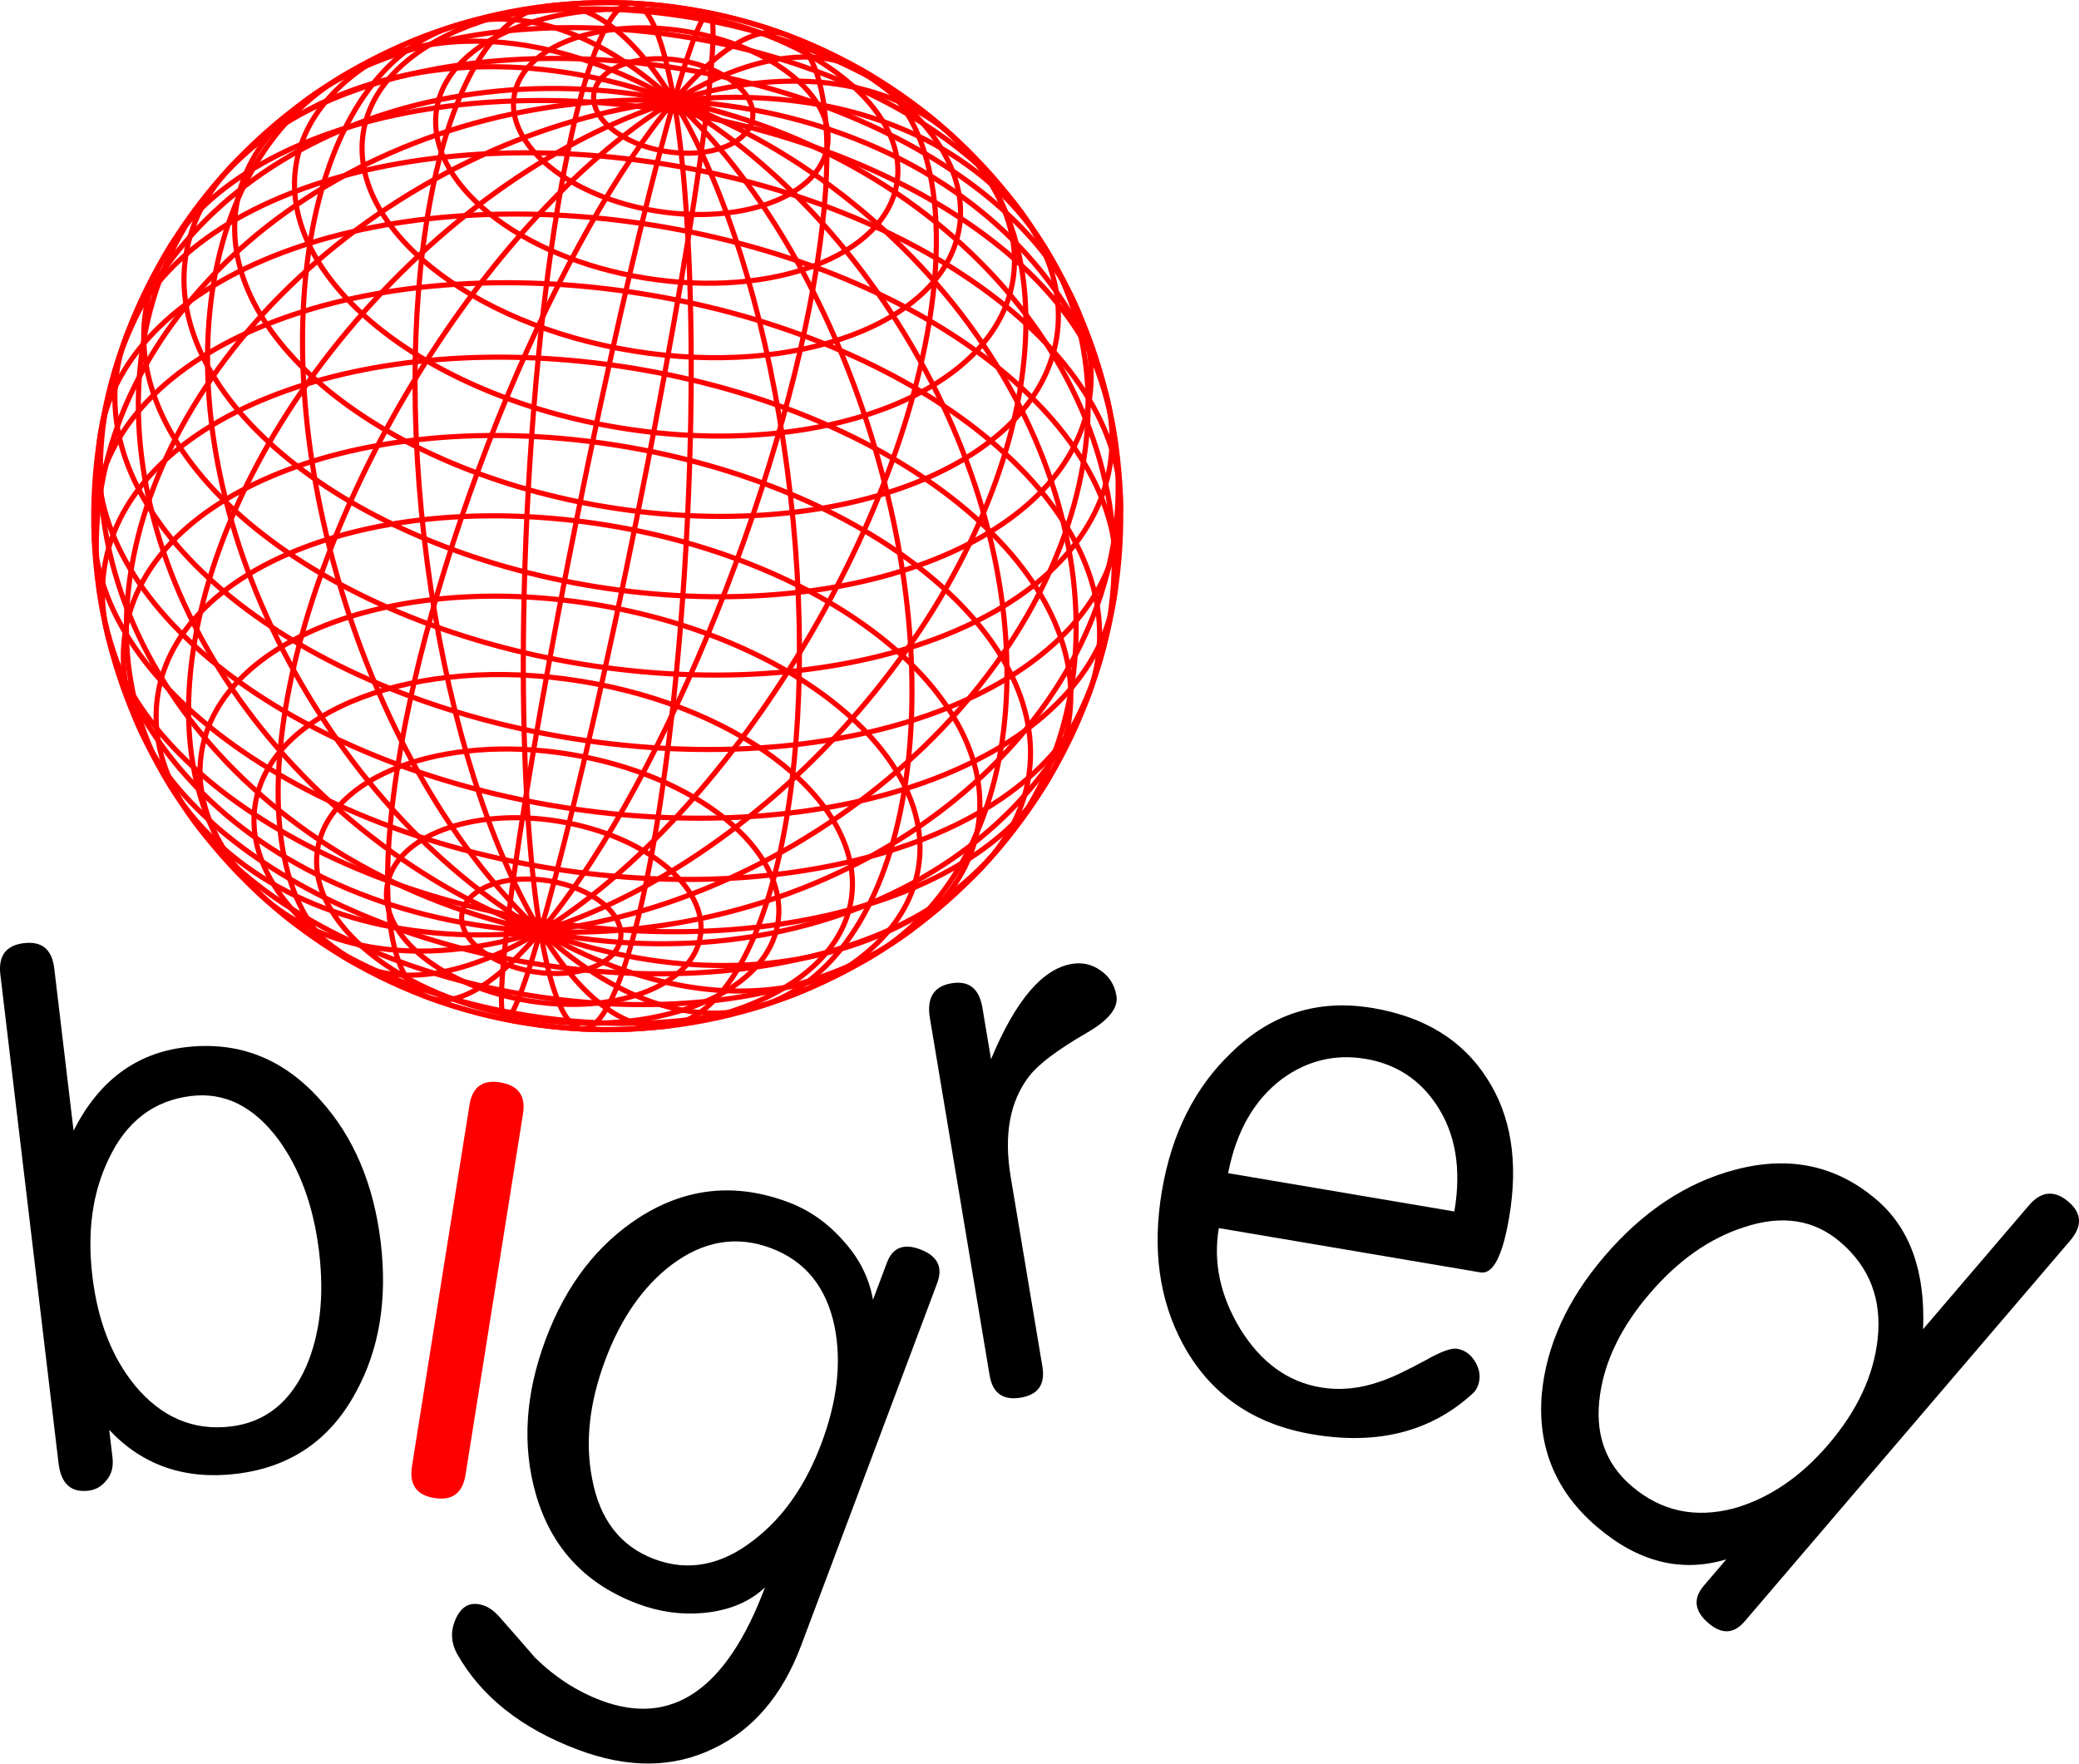
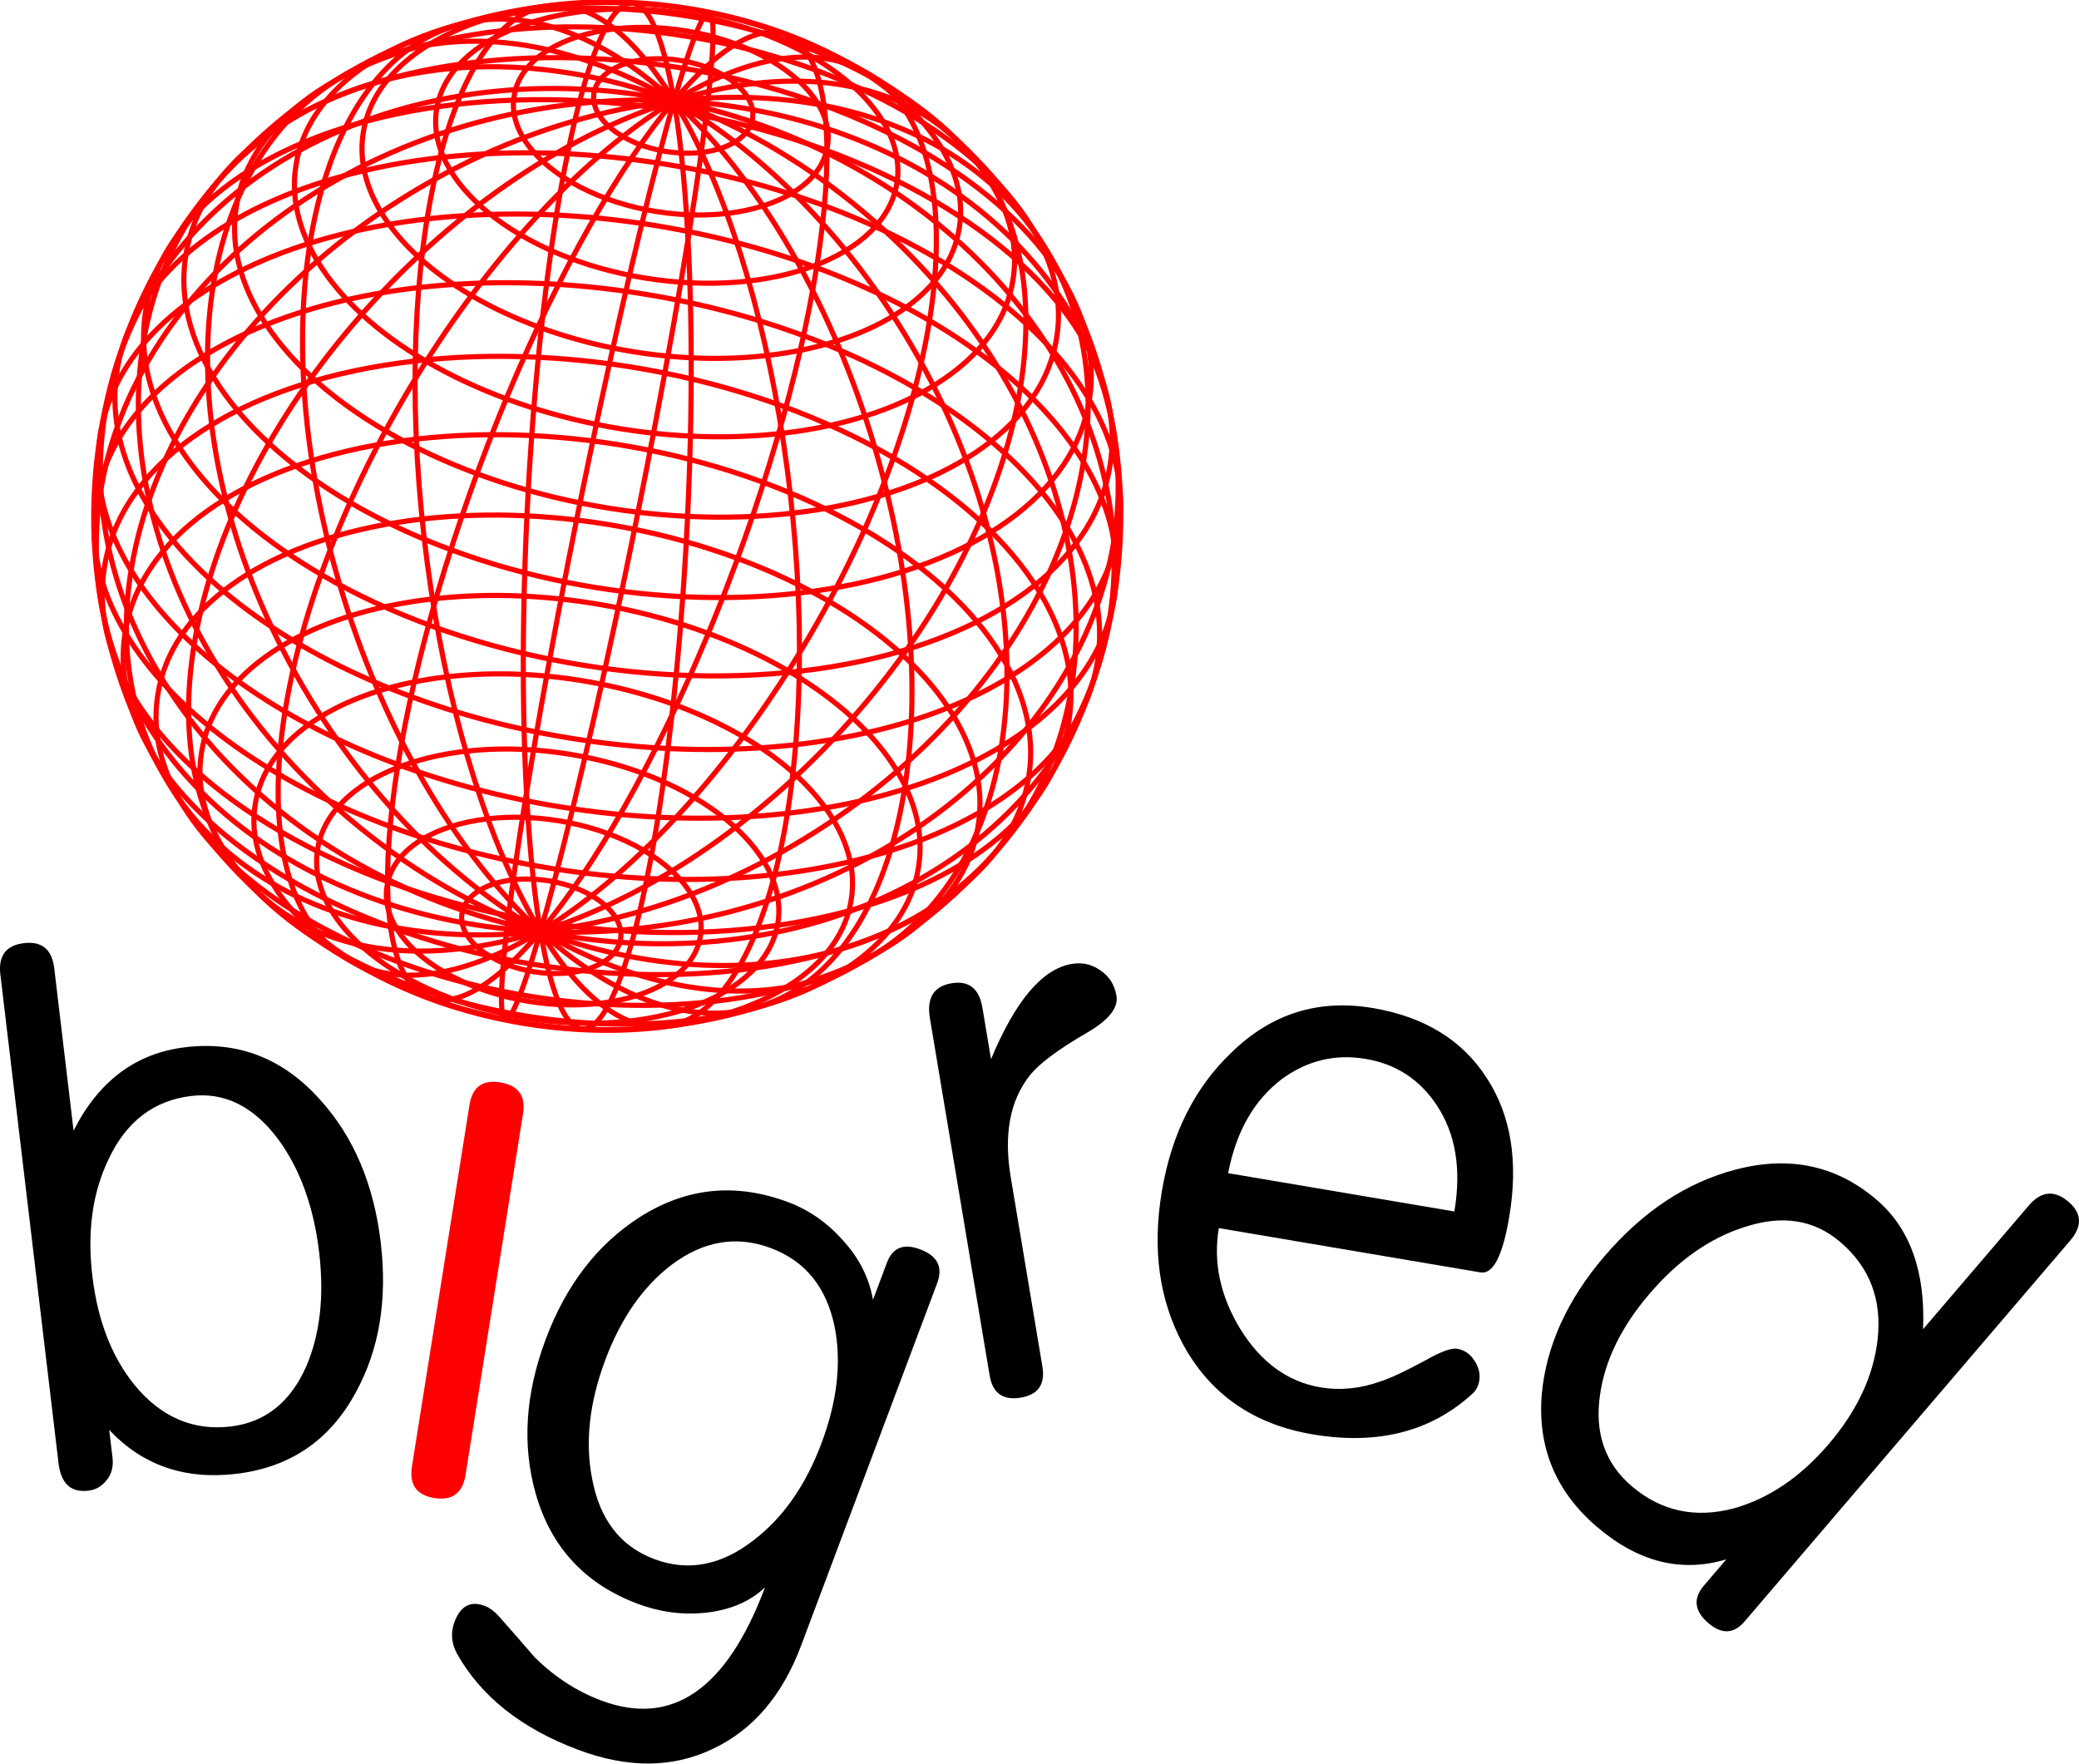
- <svg xmlns="http://www.w3.org/2000/svg" xmlns:xlink="http://www.w3.org/1999/xlink" width="233.69" height="198.209" id="svg2" version="1.0">
+ <svg xmlns="http://www.w3.org/2000/svg" xmlns:xlink="http://www.w3.org/1999/xlink" version="1.0" width="233.69" height="198.209" id="svg2">
  <defs id="defs4">
    <linearGradient id="linearGradient9474">
-       <stop style="stop-color:#ff0000;stop-opacity:1;" offset="0" id="stop9476" />
-       <stop style="stop-color:#ffff00;stop-opacity:0;" offset="1" id="stop9478" />
+       <stop id="stop9476" style="stop-color:#ff0000;stop-opacity:1" offset="0" />
+       <stop id="stop9478" style="stop-color:#ffff00;stop-opacity:0" offset="1" />
    </linearGradient>
    <linearGradient id="linearGradient3163">
-       <stop style="stop-color:#ffffff;stop-opacity:1;" offset="0" id="stop3165" />
-       <stop style="stop-color:#ff0000;stop-opacity:1;" offset="1" id="stop3167" />
+       <stop id="stop3165" style="stop-color:#ffffff;stop-opacity:1" offset="0" />
+       <stop id="stop3167" style="stop-color:#ff0000;stop-opacity:1" offset="1" />
    </linearGradient>
    <linearGradient id="linearGradient3155">
-       <stop style="stop-color:#000000;stop-opacity:1;" offset="0" id="stop3157" />
-       <stop style="stop-color:#000000;stop-opacity:0;" offset="1" id="stop3159" />
+       <stop id="stop3157" style="stop-color:#000000;stop-opacity:1" offset="0" />
+       <stop id="stop3159" style="stop-color:#000000;stop-opacity:0" offset="1" />
    </linearGradient>
-     <radialGradient xlink:href="#linearGradient3163" id="radialGradient2404" gradientUnits="userSpaceOnUse" cx="147.143" cy="68.143" fx="147.143" fy="68.143" r="36.429" />
-     <radialGradient xlink:href="#linearGradient3163" id="radialGradient2397" gradientUnits="userSpaceOnUse" cx="147.143" cy="68.143" fx="147.143" fy="68.143" r="36.429" />
-     <radialGradient xlink:href="#linearGradient3163" id="radialGradient2407" gradientUnits="userSpaceOnUse" cx="147.143" cy="68.143" fx="147.143" fy="68.143" r="36.429" />
-     <radialGradient xlink:href="#linearGradient3163-7" id="radialGradient3036" gradientUnits="userSpaceOnUse" cx="147.143" cy="68.143" fx="147.143" fy="68.143" r="36.429" />
+     <radialGradient cx="147.143" cy="68.143" r="36.429" fx="147.143" fy="68.143" id="radialGradient2404" xlink:href="#linearGradient3163" gradientUnits="userSpaceOnUse" />
+     <radialGradient cx="147.143" cy="68.143" r="36.429" fx="147.143" fy="68.143" id="radialGradient2397" xlink:href="#linearGradient3163" gradientUnits="userSpaceOnUse" />
+     <radialGradient cx="147.143" cy="68.143" r="36.429" fx="147.143" fy="68.143" id="radialGradient2407" xlink:href="#linearGradient3163" gradientUnits="userSpaceOnUse" />
+     <radialGradient cx="147.143" cy="68.143" r="36.429" fx="147.143" fy="68.143" id="radialGradient3036" xlink:href="#linearGradient3163-7" gradientUnits="userSpaceOnUse" />
    <linearGradient id="linearGradient3163-7">
-       <stop style="stop-color:#ffffff;stop-opacity:0.502;" offset="0" id="stop3165-7" />
-       <stop style="stop-color:#ff0000;stop-opacity:1;" offset="1" id="stop3167-5" />
+       <stop id="stop3165-7" style="stop-color:#ffffff;stop-opacity:0.502" offset="0" />
+       <stop id="stop3167-5" style="stop-color:#ff0000;stop-opacity:1" offset="1" />
    </linearGradient>
-     <radialGradient xlink:href="#linearGradient3163-7" id="radialGradient2866" gradientUnits="userSpaceOnUse" cx="147.143" cy="68.143" fx="147.143" fy="68.143" r="36.429" />
-     <radialGradient xlink:href="#linearGradient3163-7" id="radialGradient3085" gradientUnits="userSpaceOnUse" cx="147.143" cy="68.143" fx="147.143" fy="68.143" r="36.429" />
-     <radialGradient xlink:href="#linearGradient3163-7" id="radialGradient10909" cx="68.261" cy="60.217" fx="68.261" fy="60.217" r="65.745" gradientTransform="matrix(1,0,0,1.090294,0,-5.437255)" gradientUnits="userSpaceOnUse" />
+     <radialGradient cx="147.143" cy="68.143" r="36.429" fx="147.143" fy="68.143" id="radialGradient2866" xlink:href="#linearGradient3163-7" gradientUnits="userSpaceOnUse" />
+     <radialGradient cx="147.143" cy="68.143" r="36.429" fx="147.143" fy="68.143" id="radialGradient3085" xlink:href="#linearGradient3163-7" gradientUnits="userSpaceOnUse" />
+     <radialGradient cx="68.261" cy="60.217" r="65.745" fx="68.261" fy="60.217" id="radialGradient10909" xlink:href="#linearGradient3163-7" gradientUnits="userSpaceOnUse" gradientTransform="matrix(1,0,0,1.090294,0,-5.437255)" />
  </defs>
-   <g id="layer1" transform="translate(-117.7249,-38.90414)">
-     <g id="g12663" transform="matrix(0.5697882,0.09166477,-0.09166477,0.5697882,185.9831,96.91275)" style="stroke:#ff0000">
+   <g transform="translate(-117.7249,-38.90414)" id="layer1">
+     <g transform="matrix(0.5697882,0.09166477,-0.09166477,0.5697882,185.9831,96.91275)" id="g12663" style="stroke:#ff0000">
      <g id="g12665" style="stroke:#ff0000">
-         <path d="M 5.715,0 C 5.715,55.228 3.156,100 0,100 -3.156,100 -5.715,55.228 -5.715,0 c 0,-55.228 2.559,-100 5.715,-100 3.156,0 5.715,44.772 5.715,100 z" id="path12667" transform="matrix(0.9991966,0.04007615,-0.04007615,0.9991966,0,0)" style="fill:none;stroke:#ff0000;stroke-width:1" />
-         <path d="M 26.67,0 C 26.67,55.228 14.729,100 0,100 -14.729,100 -26.67,55.228 -26.67,0 c 0,-55.228 11.941,-100 26.67,-100 14.729,0 26.67,44.772 26.67,100 z" id="path12669" transform="matrix(0.9810498,0.1937556,-0.1937556,0.9810498,0,0)" style="fill:none;stroke:#ff0000;stroke-width:1" />
-         <path d="M 45.807,0 C 45.807,55.228 25.299,100 0,100 -25.299,100 -45.807,55.228 -45.807,0 c 0,-55.228 20.509,-100 45.807,-100 25.299,0 45.807,44.772 45.807,100 z" id="path12671" transform="matrix(0.9326355,0.3608201,-0.3608201,0.9326355,0,0)" style="fill:none;stroke:#ff0000;stroke-width:1" />
-         <path d="M 61.823,0 C 61.823,55.228 34.144,100 0,100 -34.144,100 -61.823,55.228 -61.823,0 c 0,-55.228 27.679,-100 61.823,-100 34.144,0 61.823,44.772 61.823,100 z" id="path12673" transform="matrix(0.8346769,0.55074,-0.55074,0.8346769,0,0)" style="fill:none;stroke:#ff0000;stroke-width:1" />
-         <path d="M 73.626,0 C 73.626,55.228 40.662,100 0,100 -40.662,100 -73.626,55.228 -73.626,0 c 0,-55.228 32.963,-100 73.626,-100 40.662,0 73.626,44.772 73.626,100 z" id="path12675" transform="matrix(0.6477969,0.7618131,-0.7618131,0.6477969,0,0)" style="fill:none;stroke:#ff0000;stroke-width:1" />
-         <path d="M 80.411,0 C 80.411,55.228 44.41,100 0,100 -44.41,100 -80.411,55.228 -80.411,0 c 0,-55.228 36.001,-100 80.411,-100 44.41,0 80.411,44.772 80.411,100 z" id="path12677" transform="matrix(0.3209617,0.9470922,-0.9470922,0.3209617,0,0)" style="fill:none;stroke:#ff0000;stroke-width:1" />
-         <path d="M 81.717,0 C 81.717,55.228 45.131,100 0,100 -45.131,100 -81.717,55.228 -81.717,0 c 0,-55.228 36.586,-100 81.717,-100 45.131,0 81.717,44.772 81.717,100 z" id="path12679" transform="matrix(0.1210177,-0.9926504,0.9926504,0.1210177,0,0)" style="fill:none;stroke:#ff0000;stroke-width:1" />
-         <path d="M 77.453,0 C 77.453,55.228 42.776,100 0,100 -42.776,100 -77.453,55.228 -77.453,0 c 0,-55.228 34.677,-100 77.453,-100 42.776,0 77.453,44.772 77.453,100 z" id="path12681" transform="matrix(0.5146955,-0.857373,0.857373,0.5146955,0,0)" style="fill:none;stroke:#ff0000;stroke-width:1" />
-         <path d="M 67.912,0 C 67.912,55.228 37.507,100 0,100 -37.507,100 -67.912,55.228 -67.912,0 c 0,-55.228 30.405,-100 67.912,-100 37.507,0 67.912,44.772 67.912,100 z" id="path12683" transform="matrix(0.7618032,-0.6478085,0.6478085,0.7618032,0,0)" style="fill:none;stroke:#ff0000;stroke-width:1" />
-         <path d="M 53.742,0 C 53.742,55.228 29.681,100 0,100 -29.681,100 -53.742,55.228 -53.742,0 c 0,-55.228 24.061,-100 53.742,-100 29.681,0 53.742,44.772 53.742,100 z" id="path12685" transform="matrix(0.8949269,-0.4462127,0.4462127,0.8949269,0,0)" style="fill:none;stroke:#ff0000;stroke-width:1" />
-         <path d="M 35.91,0 C 35.91,55.228 19.833,100 0,100 -19.833,100 -35.91,55.228 -35.91,0 c 0,-55.228 16.078,-100 35.91,-100 19.833,0 35.91,44.772 35.91,100 z" id="path12687" transform="matrix(0.963026,-0.2694084,0.2694084,0.963026,0,0)" style="fill:none;stroke:#ff0000;stroke-width:1" />
-         <path d="M 15.631,0 C 15.631,55.228 8.633,100 0,100 -8.633,100 -15.631,55.228 -15.631,0 c 0,-55.228 6.998,-100 15.631,-100 8.633,0 15.631,44.772 15.631,100 z" id="path12689" transform="matrix(0.9938421,-0.1108054,0.1108054,0.9938421,0,0)" style="fill:none;stroke:#ff0000;stroke-width:1" />
+         <path d="M 5.715,0 A 5.715,100 0 1 1 -5.715,0 5.715,100 0 1 1 5.715,0 z" transform="matrix(0.9991966,0.04007615,-0.04007615,0.9991966,0,0)" id="path12667" style="fill:none;stroke:#ff0000;stroke-width:1" />
+         <path d="M 26.67,0 A 26.67,100 0 1 1 -26.67,0 26.67,100 0 1 1 26.67,0 z" transform="matrix(0.9810498,0.1937556,-0.1937556,0.9810498,0,0)" id="path12669" style="fill:none;stroke:#ff0000;stroke-width:1" />
+         <path d="M 45.807,0 A 45.807,100 0 1 1 -45.807,0 45.807,100 0 1 1 45.807,0 z" transform="matrix(0.9326355,0.3608201,-0.3608201,0.9326355,0,0)" id="path12671" style="fill:none;stroke:#ff0000;stroke-width:1" />
+         <path d="M 61.823,0 A 61.823,100 0 1 1 -61.823,0 61.823,100 0 1 1 61.823,0 z" transform="matrix(0.8346769,0.55074,-0.55074,0.8346769,0,0)" id="path12673" style="fill:none;stroke:#ff0000;stroke-width:1" />
+         <path d="M 73.626,0 A 73.626,100 0 1 1 -73.626,0 73.626,100 0 1 1 73.626,0 z" transform="matrix(0.6477969,0.7618131,-0.7618131,0.6477969,0,0)" id="path12675" style="fill:none;stroke:#ff0000;stroke-width:1" />
+         <path d="M 80.411,0 A 80.411,100 0 1 1 -80.411,0 80.411,100 0 1 1 80.411,0 z" transform="matrix(0.3209617,0.9470922,-0.9470922,0.3209617,0,0)" id="path12677" style="fill:none;stroke:#ff0000;stroke-width:1" />
+         <path d="M 81.717,0 A 81.717,100 0 1 1 -81.717,0 81.717,100 0 1 1 81.717,0 z" transform="matrix(0.1210177,-0.9926504,0.9926504,0.1210177,0,0)" id="path12679" style="fill:none;stroke:#ff0000;stroke-width:1" />
+         <path d="M 77.453,0 A 77.453,100 0 1 1 -77.453,0 77.453,100 0 1 1 77.453,0 z" transform="matrix(0.5146955,-0.857373,0.857373,0.5146955,0,0)" id="path12681" style="fill:none;stroke:#ff0000;stroke-width:1" />
+         <path d="M 67.912,0 A 67.912,100 0 1 1 -67.912,0 67.912,100 0 1 1 67.912,0 z" transform="matrix(0.7618032,-0.6478085,0.6478085,0.7618032,0,0)" id="path12683" style="fill:none;stroke:#ff0000;stroke-width:1" />
+         <path d="M 53.742,0 A 53.742,100 0 1 1 -53.742,0 53.742,100 0 1 1 53.742,0 z" transform="matrix(0.8949269,-0.4462127,0.4462127,0.8949269,0,0)" id="path12685" style="fill:none;stroke:#ff0000;stroke-width:1" />
+         <path d="M 35.91,0 A 35.91,100 0 1 1 -35.91,0 35.91,100 0 1 1 35.91,0 z" transform="matrix(0.963026,-0.2694084,0.2694084,0.963026,0,0)" id="path12687" style="fill:none;stroke:#ff0000;stroke-width:1" />
+         <path d="M 15.631,0 A 15.631,100 0 1 1 -15.631,0 15.631,100 0 1 1 15.631,0 z" transform="matrix(0.9938421,-0.1108054,0.1108054,0.9938421,0,0)" id="path12689" style="fill:none;stroke:#ff0000;stroke-width:1" />
      </g>
      <g id="g12691" style="stroke:#ff0000">
-         <path d="m 15.643,80.907 c 0,4.956 -7.004,8.974 -15.643,8.974 -8.64,0 -15.643,-4.018 -15.643,-8.974 0,-4.956 7.004,-8.974 15.643,-8.974 8.64,0 15.643,4.018 15.643,8.974 z" id="path12693" style="fill:none;stroke:#ff0000;stroke-width:1" />
-         <path d="m 30.902,77.906 c 0,9.79 -13.835,17.725 -30.902,17.725 -17.067,0 -30.902,-7.936 -30.902,-17.725 0,-9.79 13.835,-17.725 30.902,-17.725 17.067,0 30.902,7.936 30.902,17.725 z" id="path12695" style="fill:none;stroke:#ff0000;stroke-width:1" />
-         <path d="m 45.399,72.987 c 0,14.382 -20.326,26.041 -45.399,26.041 -25.073,0 -45.399,-11.659 -45.399,-26.041 0,-14.382 20.326,-26.041 45.399,-26.041 25.073,0 45.399,11.659 45.399,26.041 z" id="path12697" style="fill:none;stroke:#ff0000;stroke-width:1" />
-         <path d="m 58.779,66.271 c 0,18.62 -26.316,33.715 -58.779,33.715 -32.462,0 -58.779,-15.095 -58.779,-33.715 0,-18.62 26.316,-33.715 58.779,-33.715 32.462,0 58.779,15.095 58.779,33.715 z" id="path12699" style="fill:none;stroke:#ff0000;stroke-width:1" />
-         <path d="m 70.711,57.923 c 0,22.4 -31.658,40.559 -70.711,40.559 -39.052,0 -70.711,-18.159 -70.711,-40.559 0,-22.4 31.658,-40.559 70.711,-40.559 39.052,0 70.711,18.159 70.711,40.559 z" id="path12701" style="fill:none;stroke:#ff0000;stroke-width:1" />
-         <path d="M 80.902,48.149 C 80.902,73.777 44.681,94.553 0,94.553 c -44.681,0 -80.902,-20.776 -80.902,-46.404 0,-25.628 36.221,-46.404 80.902,-46.404 44.681,0 80.902,20.776 80.902,46.404 z" id="path12703" style="fill:none;stroke:#ff0000;stroke-width:1" />
-         <path d="m 89.101,37.189 c 0,28.226 -39.892,51.107 -89.101,51.107 -49.209,0 -89.101,-22.881 -89.101,-51.107 0,-28.226 39.892,-51.107 89.101,-51.107 49.209,0 89.101,22.881 89.101,51.107 z" id="path12705" style="fill:none;stroke:#ff0000;stroke-width:1" />
-         <path d="m 95.106,25.313 c 0,30.128 -42.58,54.551 -95.106,54.551 -52.525,0 -95.106,-24.423 -95.106,-54.551 0,-30.128 42.58,-54.551 95.106,-54.551 52.525,0 95.106,24.423 95.106,54.551 z" id="path12707" style="fill:none;stroke:#ff0000;stroke-width:1" />
-         <path d="m 98.769,12.814 c 0,31.288 -44.22,56.652 -98.769,56.652 -54.549,0 -98.769,-25.364 -98.769,-56.652 0,-31.288 44.22,-56.652 98.769,-56.652 54.549,0 98.769,25.364 98.769,56.652 z" id="path12709" style="fill:none;stroke:#ff0000;stroke-width:1" />
-         <path d="M 100,0 C 100,31.678 55.228,57.359 0,57.359 -55.228,57.359 -100,31.678 -100,0 c 0,-31.678 44.772,-57.359 100,-57.359 55.228,0 100,25.68 100,57.359 z" id="path12711" style="fill:none;stroke:#ff0000;stroke-width:1" />
-         <path d="m 98.769,-12.814 c 0,31.288 -44.22,56.652 -98.769,56.652 -54.549,0 -98.769,-25.364 -98.769,-56.652 0,-31.288 44.22,-56.652 98.769,-56.652 54.549,0 98.769,25.364 98.769,56.652 z" id="path12713" style="fill:none;stroke:#ff0000;stroke-width:1" />
-         <path d="M 95.106,-25.313 C 95.106,4.815 52.525,29.238 0,29.238 c -52.525,0 -95.106,-24.423 -95.106,-54.551 0,-30.128 42.58,-54.551 95.106,-54.551 52.525,0 95.106,24.423 95.106,54.551 z" id="path12715" style="fill:none;stroke:#ff0000;stroke-width:1" />
-         <path d="m 89.101,-37.189 c 0,28.226 -39.892,51.107 -89.101,51.107 -49.209,0 -89.101,-22.881 -89.101,-51.107 0,-28.226 39.892,-51.107 89.101,-51.107 49.209,0 89.101,22.881 89.101,51.107 z" id="path12717" style="fill:none;stroke:#ff0000;stroke-width:1" />
-         <path d="m 80.902,-48.149 c 0,25.628 -36.221,46.404 -80.902,46.404 -44.681,0 -80.902,-20.776 -80.902,-46.404 0,-25.628 36.221,-46.404 80.902,-46.404 44.681,0 80.902,20.776 80.902,46.404 z" id="path12719" style="fill:none;stroke:#ff0000;stroke-width:1" />
-         <path d="m 70.711,-57.923 c 0,22.4 -31.658,40.559 -70.711,40.559 -39.052,0 -70.711,-18.159 -70.711,-40.559 0,-22.4 31.658,-40.559 70.711,-40.559 39.052,0 70.711,18.159 70.711,40.559 z" id="path12721" style="fill:none;stroke:#ff0000;stroke-width:1" />
-         <path d="m 58.779,-66.271 c 0,18.62 -26.316,33.715 -58.779,33.715 -32.462,0 -58.779,-15.095 -58.779,-33.715 0,-18.62 26.316,-33.715 58.779,-33.715 32.462,0 58.779,15.095 58.779,33.715 z" id="path12723" style="fill:none;stroke:#ff0000;stroke-width:1" />
-         <path d="m 45.399,-72.987 c 0,14.382 -20.326,26.041 -45.399,26.041 -25.073,0 -45.399,-11.659 -45.399,-26.041 0,-14.382 20.326,-26.041 45.399,-26.041 25.073,0 45.399,11.659 45.399,26.041 z" id="path12725" style="fill:none;stroke:#ff0000;stroke-width:1" />
-         <path d="m 30.902,-77.906 c 0,9.79 -13.835,17.725 -30.902,17.725 -17.067,0 -30.902,-7.936 -30.902,-17.725 0,-9.79 13.835,-17.725 30.902,-17.725 17.067,0 30.902,7.936 30.902,17.725 z" id="path12727" style="fill:none;stroke:#ff0000;stroke-width:1" />
-         <path d="m 15.643,-80.907 c 0,4.956 -7.004,8.974 -15.643,8.974 -8.64,0 -15.643,-4.018 -15.643,-8.974 0,-4.956 7.004,-8.974 15.643,-8.974 8.64,0 15.643,4.018 15.643,8.974 z" id="path12729" style="fill:none;stroke:#ff0000;stroke-width:1" />
+         <path d="m 15.643,80.907 a 15.643,8.974 0 1 1 -31.287,0 15.643,8.974 0 1 1 31.287,0 z" id="path12693" style="fill:none;stroke:#ff0000;stroke-width:1" />
+         <path d="m 30.902,77.906 a 30.902,17.725 0 1 1 -61.803,0 30.902,17.725 0 1 1 61.803,0 z" id="path12695" style="fill:none;stroke:#ff0000;stroke-width:1" />
+         <path d="m 45.399,72.987 a 45.399,26.041 0 1 1 -90.798,0 45.399,26.041 0 1 1 90.798,0 z" id="path12697" style="fill:none;stroke:#ff0000;stroke-width:1" />
+         <path d="m 58.779,66.271 a 58.779,33.715 0 1 1 -117.557,0 58.779,33.715 0 1 1 117.557,0 z" id="path12699" style="fill:none;stroke:#ff0000;stroke-width:1" />
+         <path d="m 70.711,57.923 a 70.711,40.559 0 1 1 -141.421,0 70.711,40.559 0 1 1 141.421,0 z" id="path12701" style="fill:none;stroke:#ff0000;stroke-width:1" />
+         <path d="m 80.902,48.149 a 80.902,46.404 0 1 1 -161.803,0 80.902,46.404 0 1 1 161.803,0 z" id="path12703" style="fill:none;stroke:#ff0000;stroke-width:1" />
+         <path d="m 89.101,37.189 a 89.101,51.107 0 1 1 -178.201,0 89.101,51.107 0 1 1 178.201,0 z" id="path12705" style="fill:none;stroke:#ff0000;stroke-width:1" />
+         <path d="m 95.106,25.313 a 95.106,54.551 0 1 1 -190.211,0 95.106,54.551 0 1 1 190.211,0 z" id="path12707" style="fill:none;stroke:#ff0000;stroke-width:1" />
+         <path d="m 98.769,12.814 a 98.769,56.652 0 1 1 -197.538,0 98.769,56.652 0 1 1 197.538,0 z" id="path12709" style="fill:none;stroke:#ff0000;stroke-width:1" />
+         <path d="M 100,0 A 100,57.359 0 1 1 -100,0 100,57.359 0 1 1 100,0 z" id="path12711" style="fill:none;stroke:#ff0000;stroke-width:1" />
+         <path d="m 98.769,-12.814 a 98.769,56.652 0 1 1 -197.538,0 98.769,56.652 0 1 1 197.538,0 z" id="path12713" style="fill:none;stroke:#ff0000;stroke-width:1" />
+         <path d="m 95.106,-25.313 a 95.106,54.551 0 1 1 -190.211,0 95.106,54.551 0 1 1 190.211,0 z" id="path12715" style="fill:none;stroke:#ff0000;stroke-width:1" />
+         <path d="m 89.101,-37.189 a 89.101,51.107 0 1 1 -178.201,0 89.101,51.107 0 1 1 178.201,0 z" id="path12717" style="fill:none;stroke:#ff0000;stroke-width:1" />
+         <path d="m 80.902,-48.149 a 80.902,46.404 0 1 1 -161.803,0 80.902,46.404 0 1 1 161.803,0 z" id="path12719" style="fill:none;stroke:#ff0000;stroke-width:1" />
+         <path d="m 70.711,-57.923 a 70.711,40.559 0 1 1 -141.421,0 70.711,40.559 0 1 1 141.421,0 z" id="path12721" style="fill:none;stroke:#ff0000;stroke-width:1" />
+         <path d="m 58.779,-66.271 a 58.779,33.715 0 1 1 -117.557,0 58.779,33.715 0 1 1 117.557,0 z" id="path12723" style="fill:none;stroke:#ff0000;stroke-width:1" />
+         <path d="m 45.399,-72.987 a 45.399,26.041 0 1 1 -90.798,0 45.399,26.041 0 1 1 90.798,0 z" id="path12725" style="fill:none;stroke:#ff0000;stroke-width:1" />
+         <path d="m 30.902,-77.906 a 30.902,17.725 0 1 1 -61.803,0 30.902,17.725 0 1 1 61.803,0 z" id="path12727" style="fill:none;stroke:#ff0000;stroke-width:1" />
+         <path d="m 15.643,-80.907 a 15.643,8.974 0 1 1 -31.287,0 15.643,8.974 0 1 1 31.287,0 z" id="path12729" style="fill:none;stroke:#ff0000;stroke-width:1" />
      </g>
-       <path d="M 100,0 C 100,55.228 55.228,100 0,100 -55.228,100 -100,55.228 -100,0 c 0,-55.228 44.772,-100 100,-100 55.228,0 100,44.772 100,100 z" id="path12731" style="fill:none;stroke:#ff0000;stroke-width:1" />
+       <path d="M 100,0 A 100,100 0 1 1 -100,0 100,100 0 1 1 100,0 z" id="path12731" style="fill:none;stroke:#ff0000;stroke-width:1" />
    </g>
-     <path style="font-size:90px;font-style:normal;font-weight:normal;text-align:start;text-anchor:start;fill:#ff0000;fill-opacity:1;stroke:none;font-family:MgOpen Modata;-inkscape-font-specification:MgOpen Modata" d="m 170.497,163.096 c 0.32,-2.007 1.456,-2.856 3.409,-2.545 2.062,0.328 2.933,1.496 2.613,3.503 l -6.465,40.608 c -0.328,2.062 -1.496,2.933 -3.503,2.613 -2.007,-0.32 -2.847,-1.51 -2.519,-3.572 l 6.465,-40.608" id="path2938" />
-     <path id="path8679" style="font-size:82.403px;font-style:normal;font-weight:normal;text-align:start;text-anchor:start;fill:#000000;fill-opacity:1;stroke:none;font-family:MgOpen Modata;-inkscape-font-specification:MgOpen Modata" d="m 117.767,148.459 c -0.253,-2.127 0.629,-3.311 2.648,-3.552 2.018,-0.24 3.154,0.703 3.408,2.831 l 2.173,18.247 c 2.82,-5.591 7.011,-8.719 12.576,-9.381 5.946,-0.708 10.994,1.263 15.144,5.914 3.758,4.144 6.026,9.49 6.806,16.036 0.766,6.437 -0.169,12.053 -2.807,16.848 -2.9,5.38 -7.378,8.43 -13.433,9.151 -5.782,0.689 -10.543,-0.958 -14.281,-4.938 l 0.37,3.109 c 0.123,1.036 -0.106,1.894 -0.69,2.572 -0.529,0.672 -1.202,1.056 -2.02,1.153 -1.964,0.234 -3.082,-0.795 -3.355,-3.086 l -6.538,-54.905 m 25.88,50.776 c 3.873,-0.461 6.704,-2.707 8.492,-6.737 1.561,-3.616 2.046,-7.906 1.455,-12.87 -0.604,-5.073 -2.13,-9.29 -4.577,-12.65 -2.765,-3.709 -6.03,-5.34 -9.794,-4.892 -4.2,0.5 -7.294,2.86 -9.281,7.08 -1.821,3.758 -2.432,8.146 -1.835,13.164 0.598,5.019 2.192,9.116 4.783,12.293 2.971,3.574 6.556,5.111 10.756,4.611" />
-     <path id="path8681" style="font-size:82.403px;font-style:normal;font-weight:normal;text-align:start;text-anchor:start;fill:none;stroke:none;font-family:MgOpen Modata;-inkscape-font-specification:MgOpen Modata" d="m 170.186,142.586 c 1.318,6e-5 2.362,0.467 3.131,1.401 0.824,0.879 1.236,1.895 1.236,3.049 0,2.637 -1.483,3.955 -4.45,3.955 -1.264,6e-5 -2.28,-0.439 -3.049,-1.318 -0.714,-0.934 -1.071,-1.978 -1.071,-3.131 0,-2.637 1.401,-3.955 4.203,-3.955 m -2.967,16.975 c -1e-5,-2.033 0.989,-3.049 2.967,-3.049 2.088,4e-5 3.131,1.016 3.131,3.049 l 0,41.119 c 0,2.088 -1.016,3.131 -3.049,3.131 -2.033,0 -3.049,-1.044 -3.049,-3.131 l 0,-41.119" />
-     <path id="path8683" style="font-size:82.403px;font-style:normal;font-weight:normal;text-align:start;text-anchor:start;fill:#000000;fill-opacity:1;stroke:none;font-family:MgOpen Modata;-inkscape-font-specification:MgOpen Modata" d="m 204.388,179.188 c -3.857,-1.448 -7.584,-0.823 -11.179,1.876 -3.203,2.436 -5.683,5.994 -7.44,10.674 -1.796,4.783 -2.293,9.232 -1.49,13.348 0.853,4.604 3.183,7.62 6.989,9.049 3.806,1.429 7.535,0.717 11.189,-2.137 3.293,-2.519 5.828,-6.145 7.604,-10.876 1.776,-4.732 2.27,-9.094 1.481,-13.087 -0.911,-4.45 -3.296,-7.399 -7.153,-8.847 m 11.465,5.801 1.564,-4.166 c 0.637,-1.697 1.882,-2.198 3.733,-1.503 1.954,0.734 2.594,2.001 1.918,3.801 l -15.293,40.733 c -2.105,5.606 -5.405,9.472 -9.9,11.599 -4.515,2.178 -9.575,2.215 -15.181,0.11 -6.377,-2.394 -10.919,-6.006 -13.624,-10.836 -0.617,-1.17 -0.703,-2.347 -0.259,-3.53 0.676,-1.8 1.811,-2.401 3.405,-1.802 0.514,0.193 1.022,0.56 1.523,1.1 1.401,1.582 2.776,3.155 4.126,4.718 2.23,2.187 4.708,3.792 7.434,4.816 7.972,2.993 14.111,-1.245 18.416,-12.714 -1.73,1.639 -4.026,2.596 -6.887,2.871 -2.495,0.237 -4.977,-0.108 -7.445,-1.035 -5.915,-2.221 -9.732,-6.353 -11.453,-12.398 -1.535,-5.447 -1.153,-11.23 1.145,-17.35 2.278,-6.069 5.778,-10.623 10.499,-13.662 5.254,-3.367 10.839,-3.94 16.753,-1.72 2.366,0.888 4.432,2.339 6.2,4.352 1.787,1.962 2.895,4.168 3.325,6.617" />
-     <path id="path8685" style="font-size:82.403px;font-style:normal;font-weight:normal;text-align:start;text-anchor:start;fill:#000000;fill-opacity:1;stroke:none;font-family:MgOpen Modata;-inkscape-font-specification:MgOpen Modata" d="m 222.25,153.334 c -0.38,-2.276 0.432,-3.581 2.437,-3.916 1.951,-0.326 3.107,0.595 3.469,2.762 l 0.965,5.771 c 2.742,-6.585 5.766,-10.154 9.071,-10.707 1.192,-0.199 2.262,0.04 3.211,0.716 1.003,0.668 1.608,1.625 1.817,2.871 0.226,1.355 -0.879,2.737 -3.317,4.147 -3.25,1.88 -5.404,3.493 -6.46,4.84 -2.202,2.819 -2.905,6.612 -2.108,11.381 l 3.56,21.294 c 0.335,2.005 -0.473,3.17 -2.423,3.496 -2.005,0.335 -3.175,-0.5 -3.51,-2.504 l -6.712,-40.15" />
-     <path id="path8687" style="font-size:82.403px;font-style:normal;font-weight:normal;text-align:start;text-anchor:start;fill:#000000;fill-opacity:1;stroke:none;font-family:MgOpen Modata;-inkscape-font-specification:MgOpen Modata" d="m 272.038,152.202 c 5.796,0.981 10.061,3.598 12.795,7.85 2.744,4.198 3.588,9.411 2.534,15.64 -0.743,4.387 -1.818,6.462 -3.227,6.223 l -29.412,-4.98 c -0.651,3.846 0.157,7.632 2.423,11.359 2.321,3.736 5.322,5.916 9.006,6.539 2.221,0.376 4.488,0.147 6.802,-0.687 1.121,-0.367 2.816,-1.167 5.086,-2.398 1.664,-0.944 2.821,-1.361 3.471,-1.251 0.812,0.138 1.462,0.582 1.947,1.333 0.486,0.751 0.664,1.505 0.536,2.264 -0.11,0.65 -0.391,1.16 -0.844,1.529 -4.671,4.224 -10.636,5.721 -17.894,4.492 -6.662,-1.128 -11.522,-4.514 -14.578,-10.157 -2.67,-4.965 -3.454,-10.697 -2.354,-17.197 1.091,-6.446 3.697,-11.632 7.816,-15.559 4.473,-4.369 9.769,-6.035 15.89,-4.999 m -16.263,18.558 25.43,4.306 c 0.807,-4.766 0.144,-8.751 -1.988,-11.954 -1.907,-2.886 -4.567,-4.618 -7.979,-5.195 -3.412,-0.578 -6.548,0.173 -9.407,2.252 -3.131,2.367 -5.149,5.898 -6.056,10.592" />
-     <path id="path8689" style="font-size:82.403px;font-style:normal;font-weight:normal;text-align:start;text-anchor:start;fill:#000000;fill-opacity:1;stroke:none;font-family:MgOpen Modata;-inkscape-font-specification:MgOpen Modata" d="m 333.888,188.297 11.888,-13.904 c 1.392,-1.628 2.882,-1.764 4.468,-0.408 1.503,1.285 1.559,2.742 0.166,4.37 L 313.837,221.133 c -1.214,1.42 -2.572,1.487 -4.075,0.202 -1.587,-1.357 -1.755,-2.766 -0.506,-4.227 l 2.517,-2.944 c -5.063,1.526 -9.912,0.307 -14.547,-3.655 -4.635,-3.963 -6.7,-8.944 -6.195,-14.945 0.512,-5.417 2.856,-10.568 7.033,-15.454 4.32,-5.052 9.228,-8.3 14.726,-9.743 6.07,-1.604 11.359,-0.479 15.869,3.377 3.758,3.213 5.501,8.064 5.229,14.553 m -9.299,-9.793 c -2.965,-2.535 -6.573,-3.09 -10.826,-1.667 -3.878,1.238 -7.423,3.736 -10.636,7.494 -3.142,3.674 -4.99,7.443 -5.545,11.304 -0.638,4.297 0.546,7.731 3.552,10.301 3.299,2.82 7.143,3.65 11.533,2.488 3.925,-1.125 7.459,-3.525 10.6,-7.199 3.213,-3.758 5.049,-7.681 5.509,-11.769 0.507,-4.482 -0.889,-8.132 -4.188,-10.953" />
+     <path d="m 170.497,163.096 c 0.32,-2.007 1.456,-2.856 3.409,-2.545 2.062,0.328 2.933,1.496 2.613,3.503 l -6.465,40.608 c -0.328,2.062 -1.496,2.933 -3.503,2.613 -2.007,-0.32 -2.847,-1.51 -2.519,-3.572 l 6.465,-40.608" id="path2938" style="font-size:90px;font-style:normal;font-weight:normal;text-align:start;text-anchor:start;fill:#ff0000;fill-opacity:1;stroke:none;font-family:MgOpen Modata;-inkscape-font-specification:MgOpen Modata" />
+     <path d="m 117.767,148.459 c -0.253,-2.127 0.629,-3.311 2.648,-3.552 2.018,-0.24 3.154,0.703 3.408,2.831 l 2.173,18.247 c 2.82,-5.591 7.011,-8.719 12.576,-9.381 5.946,-0.708 10.994,1.263 15.144,5.914 3.758,4.144 6.026,9.49 6.806,16.036 0.766,6.437 -0.169,12.053 -2.807,16.848 -2.9,5.38 -7.378,8.43 -13.433,9.151 -5.782,0.689 -10.543,-0.958 -14.281,-4.938 l 0.37,3.109 c 0.123,1.036 -0.106,1.894 -0.69,2.572 -0.529,0.672 -1.202,1.056 -2.02,1.153 -1.964,0.234 -3.082,-0.795 -3.355,-3.086 l -6.538,-54.905 m 25.88,50.776 c 3.873,-0.461 6.704,-2.707 8.492,-6.737 1.561,-3.616 2.046,-7.906 1.455,-12.87 -0.604,-5.073 -2.13,-9.29 -4.577,-12.65 -2.765,-3.709 -6.03,-5.34 -9.794,-4.892 -4.2,0.5 -7.294,2.86 -9.281,7.08 -1.821,3.758 -2.432,8.146 -1.835,13.164 0.598,5.019 2.192,9.116 4.783,12.293 2.971,3.574 6.556,5.111 10.756,4.611" id="path8679" style="font-size:82.403px;font-style:normal;font-weight:normal;text-align:start;text-anchor:start;fill:#000000;fill-opacity:1;stroke:none;font-family:MgOpen Modata;-inkscape-font-specification:MgOpen Modata" />
+     <path d="m 170.186,142.586 c 1.318,6e-5 2.362,0.467 3.131,1.401 0.824,0.879 1.236,1.895 1.236,3.049 0,2.637 -1.483,3.955 -4.45,3.955 -1.264,6e-5 -2.28,-0.439 -3.049,-1.318 -0.714,-0.934 -1.071,-1.978 -1.071,-3.131 0,-2.637 1.401,-3.955 4.203,-3.955 m -2.967,16.975 c -1e-5,-2.033 0.989,-3.049 2.967,-3.049 2.088,4e-5 3.131,1.016 3.131,3.049 l 0,41.119 c 0,2.088 -1.016,3.131 -3.049,3.131 -2.033,0 -3.049,-1.044 -3.049,-3.131 l 0,-41.119" id="path8681" style="font-size:82.403px;font-style:normal;font-weight:normal;text-align:start;text-anchor:start;fill:none;stroke:none;font-family:MgOpen Modata;-inkscape-font-specification:MgOpen Modata" />
+     <path d="m 204.388,179.188 c -3.857,-1.448 -7.584,-0.823 -11.179,1.876 -3.203,2.436 -5.683,5.994 -7.44,10.674 -1.796,4.783 -2.293,9.232 -1.49,13.348 0.853,4.604 3.183,7.62 6.989,9.049 3.806,1.429 7.535,0.717 11.189,-2.137 3.293,-2.519 5.828,-6.145 7.604,-10.876 1.776,-4.732 2.27,-9.094 1.481,-13.087 -0.911,-4.45 -3.296,-7.399 -7.153,-8.847 m 11.465,5.801 1.564,-4.166 c 0.637,-1.697 1.882,-2.198 3.733,-1.503 1.954,0.734 2.594,2.001 1.918,3.801 l -15.293,40.733 c -2.105,5.606 -5.405,9.472 -9.9,11.599 -4.515,2.178 -9.575,2.215 -15.181,0.11 -6.377,-2.394 -10.919,-6.006 -13.624,-10.836 -0.617,-1.17 -0.703,-2.347 -0.259,-3.53 0.676,-1.8 1.811,-2.401 3.405,-1.802 0.514,0.193 1.022,0.56 1.523,1.1 1.401,1.582 2.776,3.155 4.126,4.718 2.23,2.187 4.708,3.792 7.434,4.816 7.972,2.993 14.111,-1.245 18.416,-12.714 -1.73,1.639 -4.026,2.596 -6.887,2.871 -2.495,0.237 -4.977,-0.108 -7.445,-1.035 -5.915,-2.221 -9.732,-6.353 -11.453,-12.398 -1.535,-5.447 -1.153,-11.23 1.145,-17.35 2.278,-6.069 5.778,-10.623 10.499,-13.662 5.254,-3.367 10.839,-3.94 16.753,-1.72 2.366,0.888 4.432,2.339 6.2,4.352 1.787,1.962 2.895,4.168 3.325,6.617" id="path8683" style="font-size:82.403px;font-style:normal;font-weight:normal;text-align:start;text-anchor:start;fill:#000000;fill-opacity:1;stroke:none;font-family:MgOpen Modata;-inkscape-font-specification:MgOpen Modata" />
+     <path d="m 222.25,153.334 c -0.38,-2.276 0.432,-3.581 2.437,-3.916 1.951,-0.326 3.107,0.595 3.469,2.762 l 0.965,5.771 c 2.742,-6.585 5.766,-10.154 9.071,-10.707 1.192,-0.199 2.262,0.04 3.211,0.716 1.003,0.668 1.608,1.625 1.817,2.871 0.226,1.355 -0.879,2.737 -3.317,4.147 -3.25,1.88 -5.404,3.493 -6.46,4.84 -2.202,2.819 -2.905,6.612 -2.108,11.381 l 3.56,21.294 c 0.335,2.005 -0.473,3.17 -2.423,3.496 -2.005,0.335 -3.175,-0.5 -3.51,-2.504 l -6.712,-40.15" id="path8685" style="font-size:82.403px;font-style:normal;font-weight:normal;text-align:start;text-anchor:start;fill:#000000;fill-opacity:1;stroke:none;font-family:MgOpen Modata;-inkscape-font-specification:MgOpen Modata" />
+     <path d="m 272.038,152.202 c 5.796,0.981 10.061,3.598 12.795,7.85 2.744,4.198 3.588,9.411 2.534,15.64 -0.743,4.387 -1.818,6.462 -3.227,6.223 l -29.412,-4.98 c -0.651,3.846 0.157,7.632 2.423,11.359 2.321,3.736 5.322,5.916 9.006,6.539 2.221,0.376 4.488,0.147 6.802,-0.687 1.121,-0.367 2.816,-1.167 5.086,-2.398 1.664,-0.944 2.821,-1.361 3.471,-1.251 0.812,0.138 1.462,0.582 1.947,1.333 0.486,0.751 0.664,1.505 0.536,2.264 -0.11,0.65 -0.391,1.16 -0.844,1.529 -4.671,4.224 -10.636,5.721 -17.894,4.492 -6.662,-1.128 -11.522,-4.514 -14.578,-10.157 -2.67,-4.965 -3.454,-10.697 -2.354,-17.197 1.091,-6.446 3.697,-11.632 7.816,-15.559 4.473,-4.369 9.769,-6.035 15.89,-4.999 m -16.263,18.558 25.43,4.306 c 0.807,-4.766 0.144,-8.751 -1.988,-11.954 -1.907,-2.886 -4.567,-4.618 -7.979,-5.195 -3.412,-0.578 -6.548,0.173 -9.407,2.252 -3.131,2.367 -5.149,5.898 -6.056,10.592" id="path8687" style="font-size:82.403px;font-style:normal;font-weight:normal;text-align:start;text-anchor:start;fill:#000000;fill-opacity:1;stroke:none;font-family:MgOpen Modata;-inkscape-font-specification:MgOpen Modata" />
+     <path d="m 333.888,188.297 11.888,-13.904 c 1.392,-1.628 2.882,-1.764 4.468,-0.408 1.503,1.285 1.559,2.742 0.166,4.37 L 313.837,221.133 c -1.214,1.42 -2.572,1.487 -4.075,0.202 -1.587,-1.357 -1.755,-2.766 -0.506,-4.227 l 2.517,-2.944 c -5.063,1.526 -9.912,0.307 -14.547,-3.655 -4.635,-3.963 -6.7,-8.944 -6.195,-14.945 0.512,-5.417 2.856,-10.568 7.033,-15.454 4.32,-5.052 9.228,-8.3 14.726,-9.743 6.07,-1.604 11.359,-0.479 15.869,3.377 3.758,3.213 5.501,8.064 5.229,14.553 m -9.299,-9.793 c -2.965,-2.535 -6.573,-3.09 -10.826,-1.667 -3.878,1.238 -7.423,3.736 -10.636,7.494 -3.142,3.674 -4.99,7.443 -5.545,11.304 -0.638,4.297 0.546,7.731 3.552,10.301 3.299,2.82 7.143,3.65 11.533,2.488 3.925,-1.125 7.459,-3.525 10.6,-7.199 3.213,-3.758 5.049,-7.681 5.509,-11.769 0.507,-4.482 -0.889,-8.132 -4.188,-10.953" id="path8689" style="font-size:82.403px;font-style:normal;font-weight:normal;text-align:start;text-anchor:start;fill:#000000;fill-opacity:1;stroke:none;font-family:MgOpen Modata;-inkscape-font-specification:MgOpen Modata" />
  </g>
</svg>
